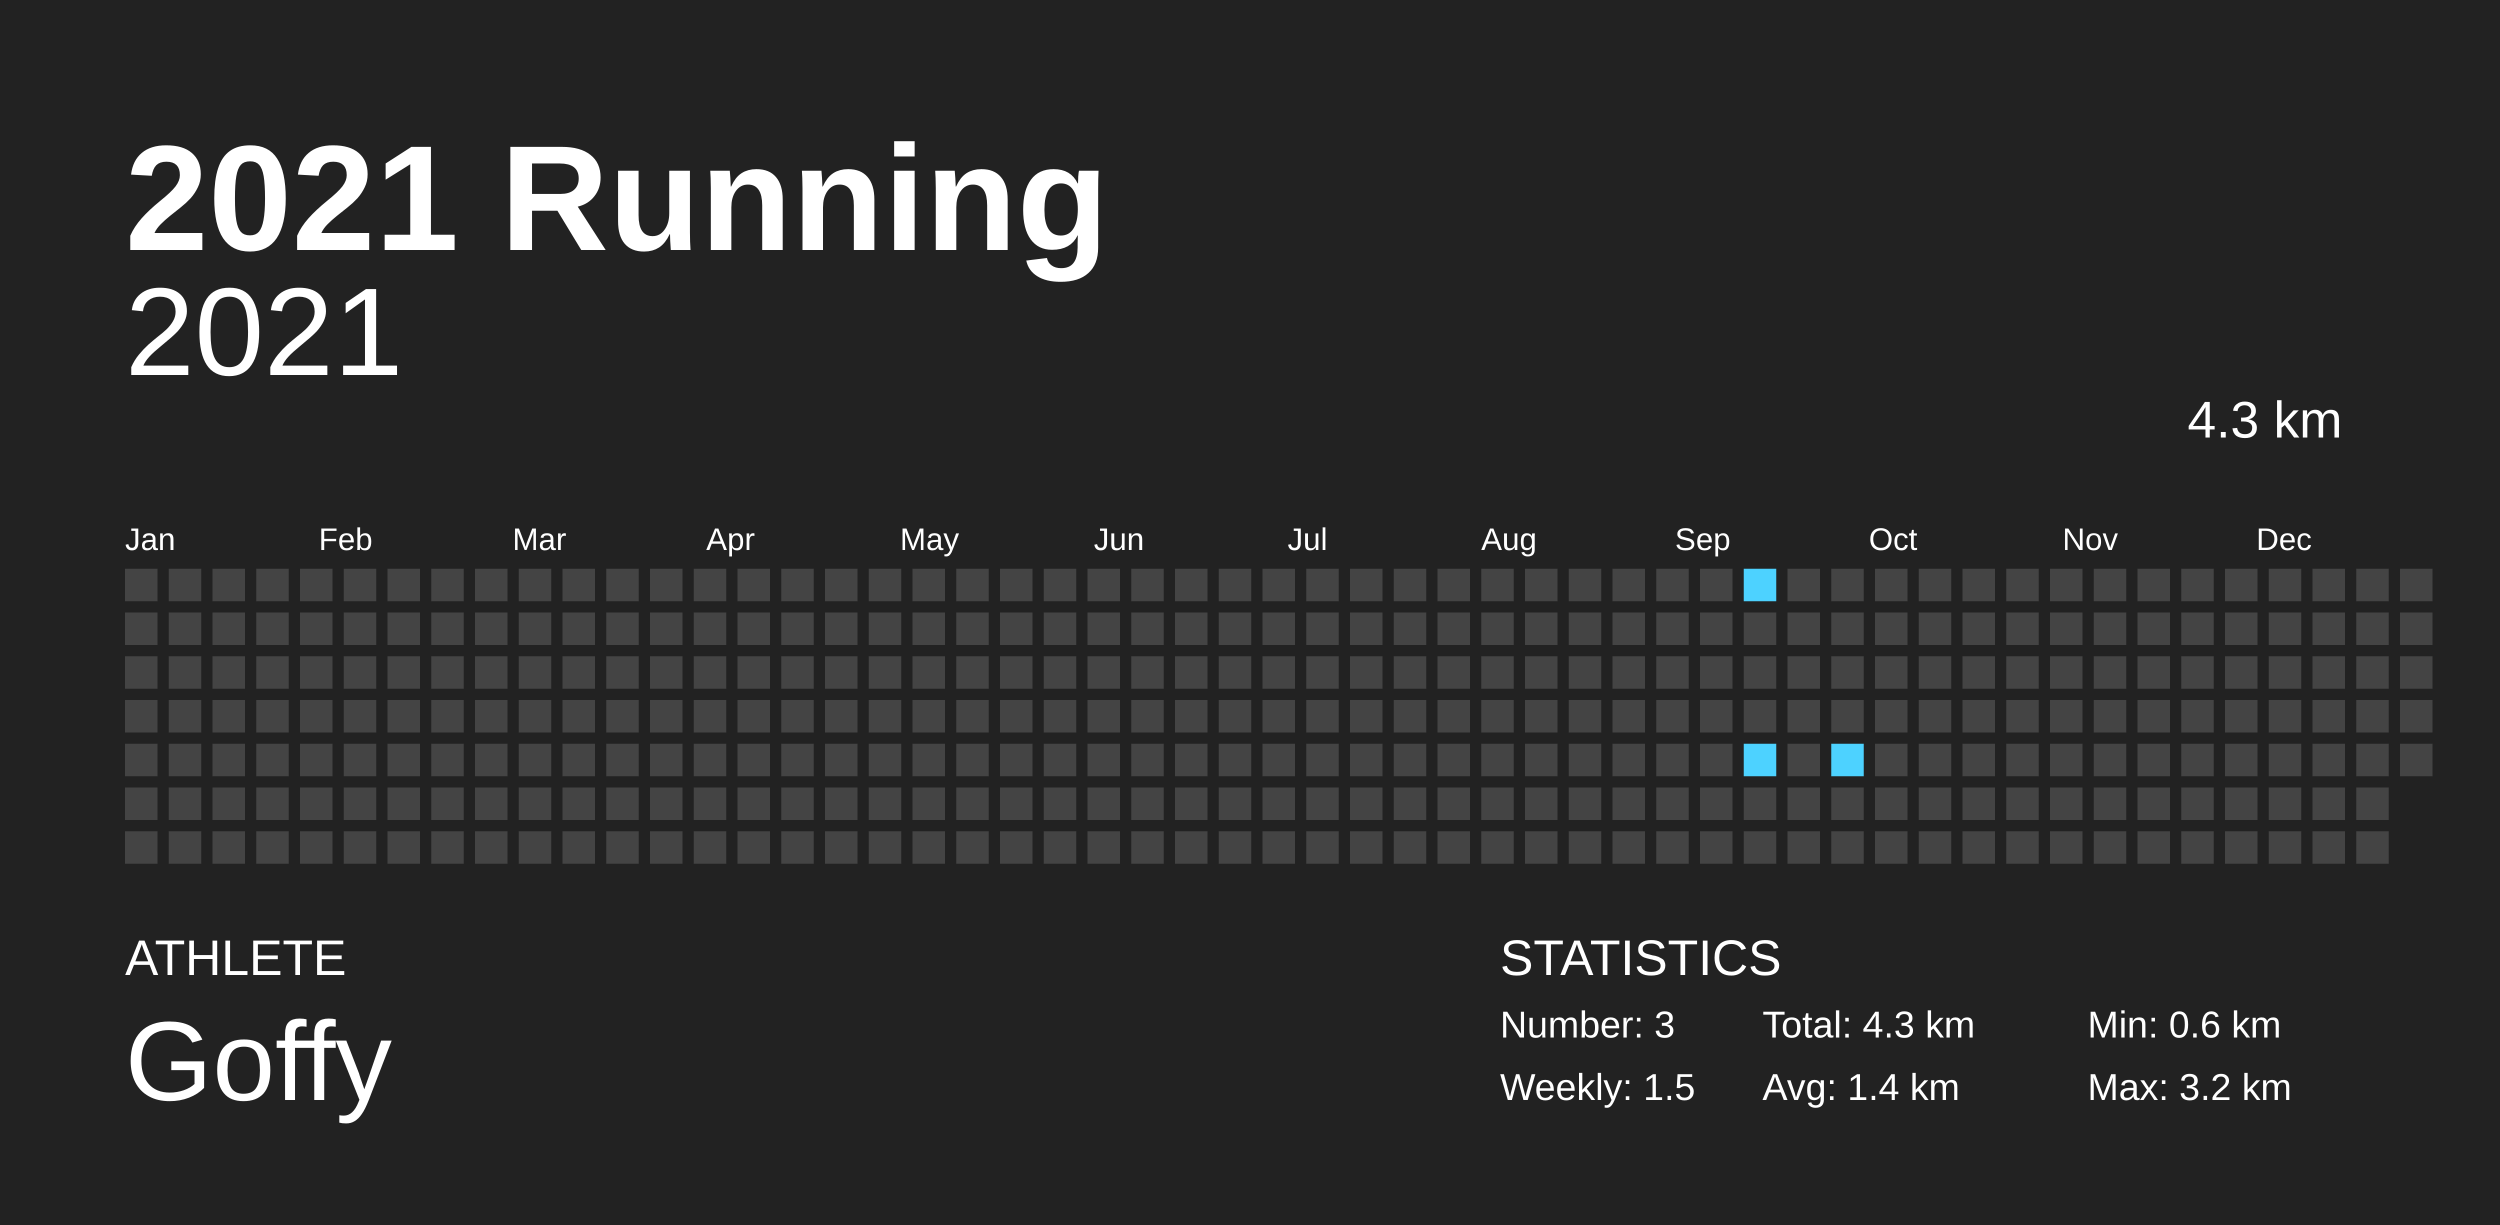
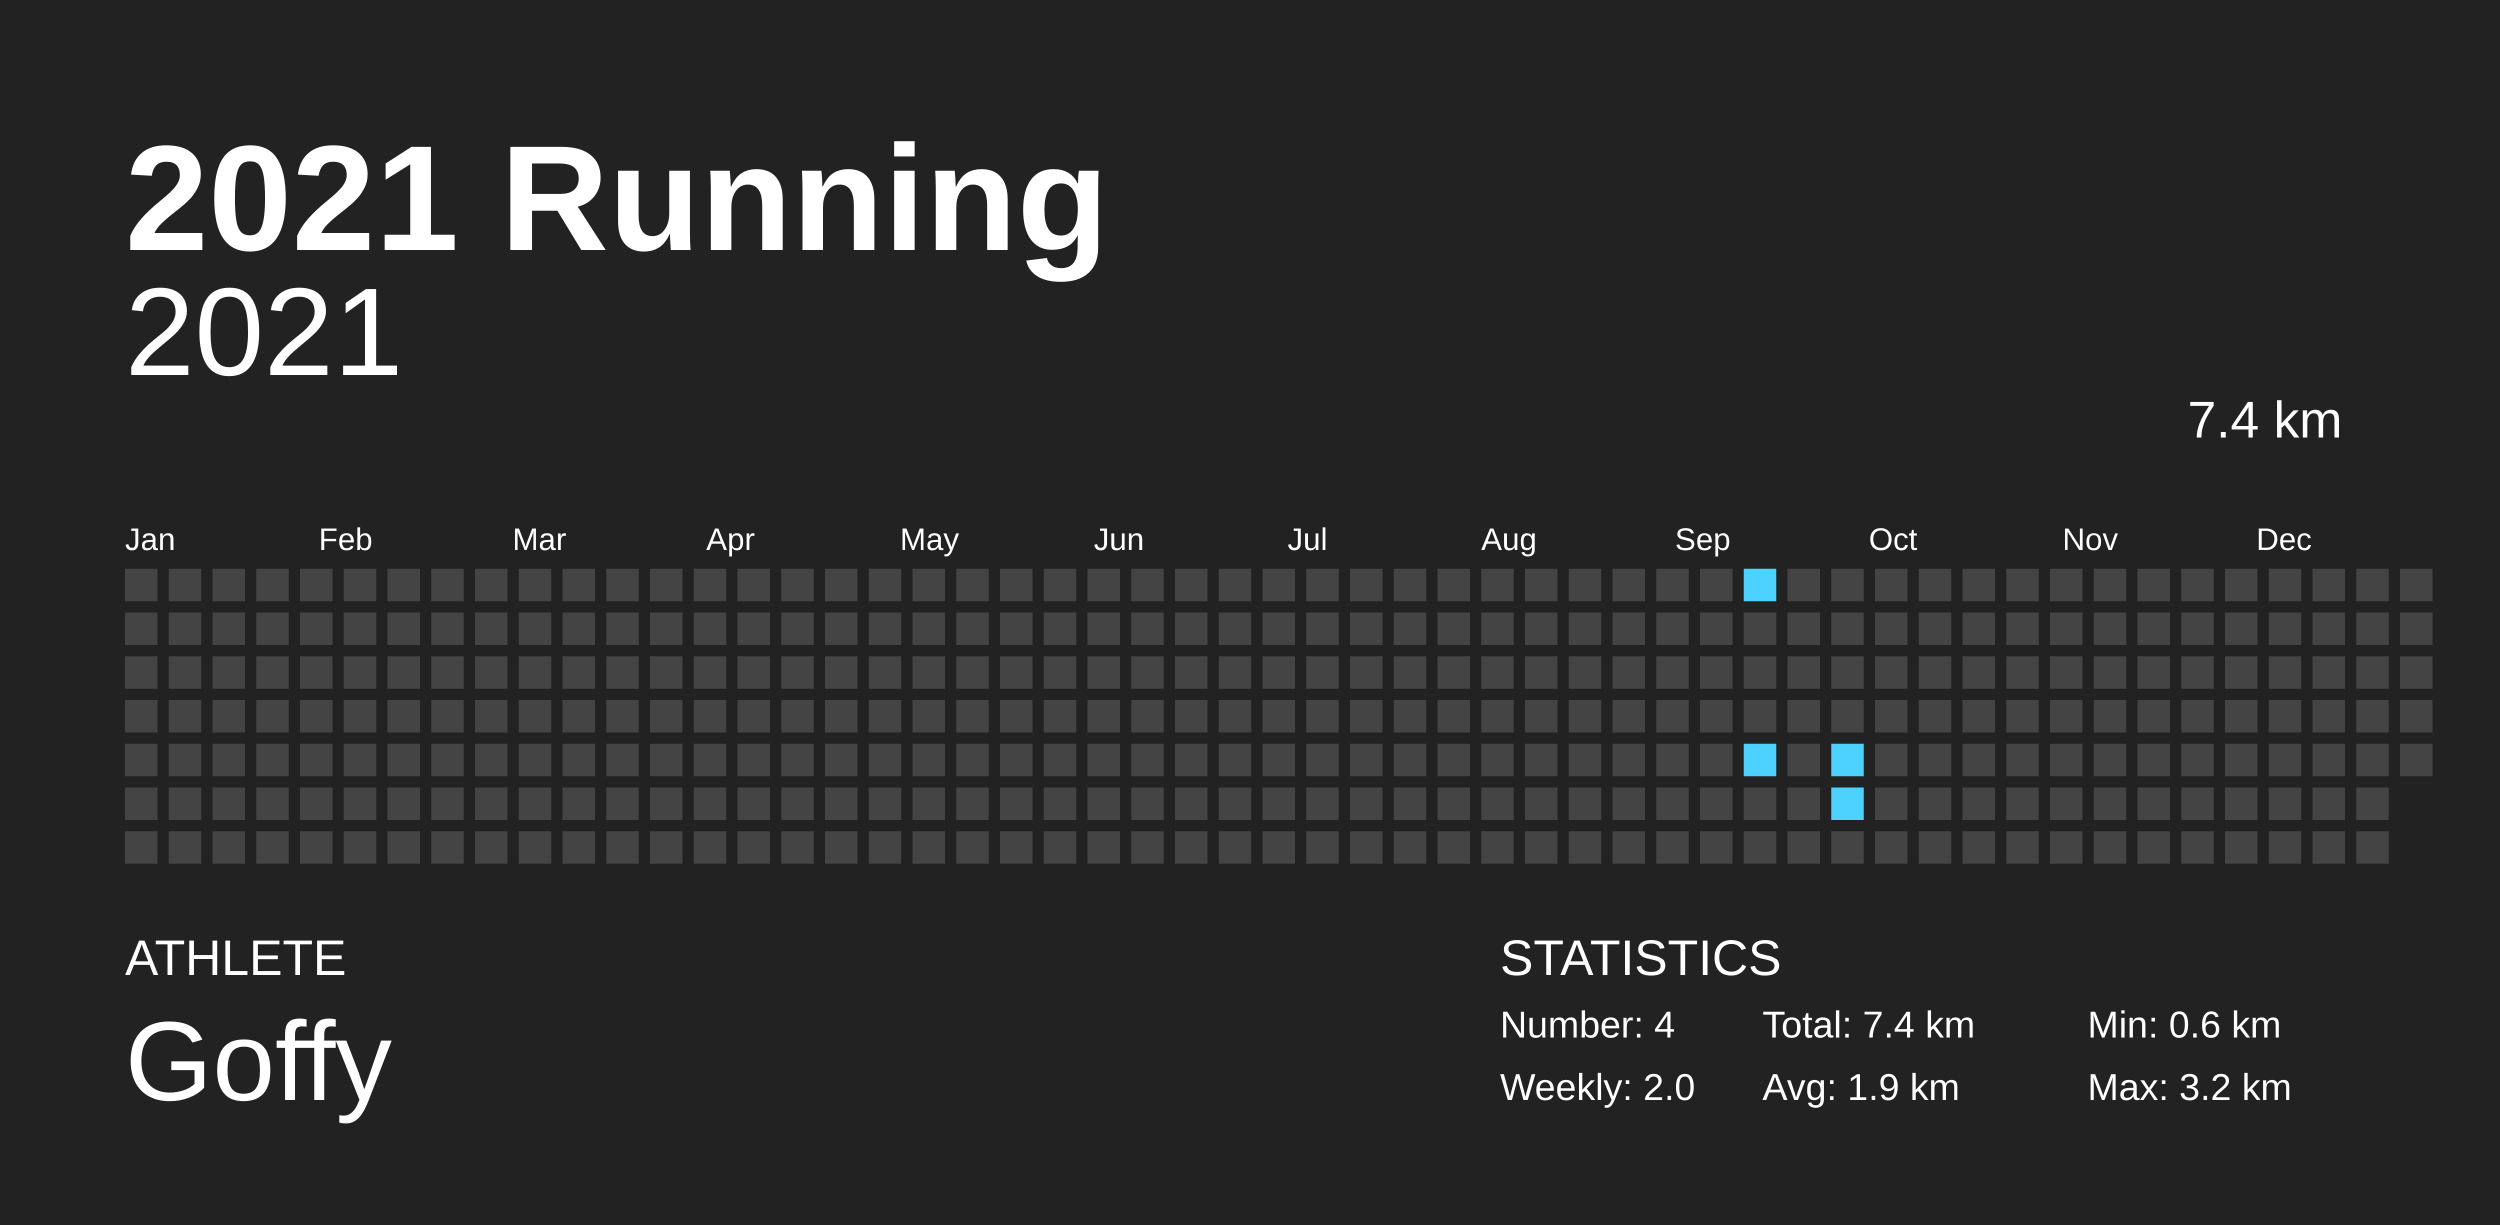
<svg xmlns="http://www.w3.org/2000/svg" baseProfile="full" height="98mm" version="1.1" viewBox="0,0,200,98" width="200mm">
  <defs />
  <rect fill="#222222" height="98" width="200" x="0" y="0" />
  <text fill="#FFFFFF" style="font-size:12px; font-family:Arial; font-weight:bold;" x="10" y="20">2021 Running</text>
  <text fill="#FFFFFF" style="font-size:4px; font-family:Arial" x="10" y="78">ATHLETE</text>
  <text fill="#FFFFFF" style="font-size:9px; font-family:Arial" x="10" y="88">Goffy</text>
  <text fill="#FFFFFF" style="font-size:4px; font-family:Arial" x="120" y="78">STATISTICS</text>
-   <text fill="#FFFFFF" style="font-size:3px; font-family:Arial" x="120" y="83">Number: 3</text>
-   <text fill="#FFFFFF" style="font-size:3px; font-family:Arial" x="120" y="88">Weekly: 1.5</text>
-   <text fill="#FFFFFF" style="font-size:3px; font-family:Arial" x="141" y="83">Total: 4.3 km</text>
-   <text fill="#FFFFFF" style="font-size:3px; font-family:Arial" x="141" y="88">Avg: 1.4 km</text>
+   <text fill="#FFFFFF" style="font-size:3px; font-family:Arial" x="120" y="83">Number: 4</text>
+   <text fill="#FFFFFF" style="font-size:3px; font-family:Arial" x="120" y="88">Weekly: 2.0</text>
+   <text fill="#FFFFFF" style="font-size:3px; font-family:Arial" x="141" y="83">Total: 7.4 km</text>
+   <text fill="#FFFFFF" style="font-size:3px; font-family:Arial" x="141" y="88">Avg: 1.9 km</text>
  <text fill="#FFFFFF" style="font-size:3px; font-family:Arial" x="167" y="83">Min: 0.6 km</text>
  <text fill="#FFFFFF" style="font-size:3px; font-family:Arial" x="167" y="88">Max: 3.2 km</text>
  <text alignment-baseline="hanging" fill="#FFFFFF" style="font-size:10.0px; font-family:Arial;" x="10" y="30">2021</text>
-   <text alignment-baseline="hanging" fill="#FFFFFF" style="font-size:4.125px; font-family:Arial;" x="175" y="35">4.3 km</text>
+   <text alignment-baseline="hanging" fill="#FFFFFF" style="font-size:4.125px; font-family:Arial;" x="175" y="35">7.4 km</text>
  <text fill="#FFFFFF" style="font-size:2.5px; font-family:Arial" x="10.0" y="44">Jan</text>
  <text fill="#FFFFFF" style="font-size:2.5px; font-family:Arial" x="25.5" y="44">Feb</text>
  <text fill="#FFFFFF" style="font-size:2.5px; font-family:Arial" x="41.0" y="44">Mar</text>
  <text fill="#FFFFFF" style="font-size:2.5px; font-family:Arial" x="56.5" y="44">Apr</text>
  <text fill="#FFFFFF" style="font-size:2.5px; font-family:Arial" x="72.0" y="44">May</text>
  <text fill="#FFFFFF" style="font-size:2.5px; font-family:Arial" x="87.5" y="44">Jun</text>
  <text fill="#FFFFFF" style="font-size:2.5px; font-family:Arial" x="103.0" y="44">Jul</text>
  <text fill="#FFFFFF" style="font-size:2.5px; font-family:Arial" x="118.5" y="44">Aug</text>
  <text fill="#FFFFFF" style="font-size:2.5px; font-family:Arial" x="134.0" y="44">Sep</text>
  <text fill="#FFFFFF" style="font-size:2.5px; font-family:Arial" x="149.5" y="44">Oct</text>
  <text fill="#FFFFFF" style="font-size:2.5px; font-family:Arial" x="165.0" y="44">Nov</text>
  <text fill="#FFFFFF" style="font-size:2.5px; font-family:Arial" x="180.5" y="44">Dec</text>
  <rect fill="#444444" height="2.6" width="2.6" x="10.0" y="45.5" />
  <rect fill="#444444" height="2.6" width="2.6" x="10.0" y="49.0" />
  <rect fill="#444444" height="2.6" width="2.6" x="10.0" y="52.5" />
  <rect fill="#444444" height="2.6" width="2.6" x="10.0" y="56.0" />
  <rect fill="#444444" height="2.6" width="2.6" x="10.0" y="59.5" />
  <rect fill="#444444" height="2.6" width="2.6" x="10.0" y="63.0" />
  <rect fill="#444444" height="2.6" width="2.6" x="10.0" y="66.5" />
  <rect fill="#444444" height="2.6" width="2.6" x="13.5" y="45.5" />
  <rect fill="#444444" height="2.6" width="2.6" x="13.5" y="49.0" />
  <rect fill="#444444" height="2.6" width="2.6" x="13.5" y="52.5" />
  <rect fill="#444444" height="2.6" width="2.6" x="13.5" y="56.0" />
  <rect fill="#444444" height="2.6" width="2.6" x="13.5" y="59.5" />
  <rect fill="#444444" height="2.6" width="2.6" x="13.5" y="63.0" />
  <rect fill="#444444" height="2.6" width="2.6" x="13.5" y="66.5" />
  <rect fill="#444444" height="2.6" width="2.6" x="17.0" y="45.5" />
  <rect fill="#444444" height="2.6" width="2.6" x="17.0" y="49.0" />
  <rect fill="#444444" height="2.6" width="2.6" x="17.0" y="52.5" />
  <rect fill="#444444" height="2.6" width="2.6" x="17.0" y="56.0" />
  <rect fill="#444444" height="2.6" width="2.6" x="17.0" y="59.5" />
  <rect fill="#444444" height="2.6" width="2.6" x="17.0" y="63.0" />
  <rect fill="#444444" height="2.6" width="2.6" x="17.0" y="66.5" />
  <rect fill="#444444" height="2.6" width="2.6" x="20.5" y="45.5" />
  <rect fill="#444444" height="2.6" width="2.6" x="20.5" y="49.0" />
  <rect fill="#444444" height="2.6" width="2.6" x="20.5" y="52.5" />
  <rect fill="#444444" height="2.6" width="2.6" x="20.5" y="56.0" />
  <rect fill="#444444" height="2.6" width="2.6" x="20.5" y="59.5" />
  <rect fill="#444444" height="2.6" width="2.6" x="20.5" y="63.0" />
  <rect fill="#444444" height="2.6" width="2.6" x="20.5" y="66.5" />
  <rect fill="#444444" height="2.6" width="2.6" x="24.0" y="45.5" />
  <rect fill="#444444" height="2.6" width="2.6" x="24.0" y="49.0" />
  <rect fill="#444444" height="2.6" width="2.6" x="24.0" y="52.5" />
  <rect fill="#444444" height="2.6" width="2.6" x="24.0" y="56.0" />
  <rect fill="#444444" height="2.6" width="2.6" x="24.0" y="59.5" />
  <rect fill="#444444" height="2.6" width="2.6" x="24.0" y="63.0" />
  <rect fill="#444444" height="2.6" width="2.6" x="24.0" y="66.5" />
  <rect fill="#444444" height="2.6" width="2.6" x="27.5" y="45.5" />
  <rect fill="#444444" height="2.6" width="2.6" x="27.5" y="49.0" />
  <rect fill="#444444" height="2.6" width="2.6" x="27.5" y="52.5" />
  <rect fill="#444444" height="2.6" width="2.6" x="27.5" y="56.0" />
  <rect fill="#444444" height="2.6" width="2.6" x="27.5" y="59.5" />
  <rect fill="#444444" height="2.6" width="2.6" x="27.5" y="63.0" />
  <rect fill="#444444" height="2.6" width="2.6" x="27.5" y="66.5" />
  <rect fill="#444444" height="2.6" width="2.6" x="31.0" y="45.5" />
  <rect fill="#444444" height="2.6" width="2.6" x="31.0" y="49.0" />
  <rect fill="#444444" height="2.6" width="2.6" x="31.0" y="52.5" />
  <rect fill="#444444" height="2.6" width="2.6" x="31.0" y="56.0" />
  <rect fill="#444444" height="2.6" width="2.6" x="31.0" y="59.5" />
  <rect fill="#444444" height="2.6" width="2.6" x="31.0" y="63.0" />
  <rect fill="#444444" height="2.6" width="2.6" x="31.0" y="66.5" />
  <rect fill="#444444" height="2.6" width="2.6" x="34.5" y="45.5" />
  <rect fill="#444444" height="2.6" width="2.6" x="34.5" y="49.0" />
  <rect fill="#444444" height="2.6" width="2.6" x="34.5" y="52.5" />
  <rect fill="#444444" height="2.6" width="2.6" x="34.5" y="56.0" />
  <rect fill="#444444" height="2.6" width="2.6" x="34.5" y="59.5" />
  <rect fill="#444444" height="2.6" width="2.6" x="34.5" y="63.0" />
  <rect fill="#444444" height="2.6" width="2.6" x="34.5" y="66.5" />
  <rect fill="#444444" height="2.6" width="2.6" x="38.0" y="45.5" />
  <rect fill="#444444" height="2.6" width="2.6" x="38.0" y="49.0" />
  <rect fill="#444444" height="2.6" width="2.6" x="38.0" y="52.5" />
  <rect fill="#444444" height="2.6" width="2.6" x="38.0" y="56.0" />
  <rect fill="#444444" height="2.6" width="2.6" x="38.0" y="59.5" />
  <rect fill="#444444" height="2.6" width="2.6" x="38.0" y="63.0" />
  <rect fill="#444444" height="2.6" width="2.6" x="38.0" y="66.5" />
  <rect fill="#444444" height="2.6" width="2.6" x="41.5" y="45.5" />
  <rect fill="#444444" height="2.6" width="2.6" x="41.5" y="49.0" />
  <rect fill="#444444" height="2.6" width="2.6" x="41.5" y="52.5" />
  <rect fill="#444444" height="2.6" width="2.6" x="41.5" y="56.0" />
  <rect fill="#444444" height="2.6" width="2.6" x="41.5" y="59.5" />
  <rect fill="#444444" height="2.6" width="2.6" x="41.5" y="63.0" />
  <rect fill="#444444" height="2.6" width="2.6" x="41.5" y="66.5" />
  <rect fill="#444444" height="2.6" width="2.6" x="45.0" y="45.5" />
  <rect fill="#444444" height="2.6" width="2.6" x="45.0" y="49.0" />
  <rect fill="#444444" height="2.6" width="2.6" x="45.0" y="52.5" />
  <rect fill="#444444" height="2.6" width="2.6" x="45.0" y="56.0" />
  <rect fill="#444444" height="2.6" width="2.6" x="45.0" y="59.5" />
  <rect fill="#444444" height="2.6" width="2.6" x="45.0" y="63.0" />
  <rect fill="#444444" height="2.6" width="2.6" x="45.0" y="66.5" />
  <rect fill="#444444" height="2.6" width="2.6" x="48.5" y="45.5" />
  <rect fill="#444444" height="2.6" width="2.6" x="48.5" y="49.0" />
  <rect fill="#444444" height="2.6" width="2.6" x="48.5" y="52.5" />
  <rect fill="#444444" height="2.6" width="2.6" x="48.5" y="56.0" />
  <rect fill="#444444" height="2.6" width="2.6" x="48.5" y="59.5" />
  <rect fill="#444444" height="2.6" width="2.6" x="48.5" y="63.0" />
  <rect fill="#444444" height="2.6" width="2.6" x="48.5" y="66.5" />
  <rect fill="#444444" height="2.6" width="2.6" x="52.0" y="45.5" />
  <rect fill="#444444" height="2.6" width="2.6" x="52.0" y="49.0" />
  <rect fill="#444444" height="2.6" width="2.6" x="52.0" y="52.5" />
  <rect fill="#444444" height="2.6" width="2.6" x="52.0" y="56.0" />
  <rect fill="#444444" height="2.6" width="2.6" x="52.0" y="59.5" />
  <rect fill="#444444" height="2.6" width="2.6" x="52.0" y="63.0" />
  <rect fill="#444444" height="2.6" width="2.6" x="52.0" y="66.5" />
  <rect fill="#444444" height="2.6" width="2.6" x="55.5" y="45.5" />
  <rect fill="#444444" height="2.6" width="2.6" x="55.5" y="49.0" />
  <rect fill="#444444" height="2.6" width="2.6" x="55.5" y="52.5" />
  <rect fill="#444444" height="2.6" width="2.6" x="55.5" y="56.0" />
  <rect fill="#444444" height="2.6" width="2.6" x="55.5" y="59.5" />
  <rect fill="#444444" height="2.6" width="2.6" x="55.5" y="63.0" />
  <rect fill="#444444" height="2.6" width="2.6" x="55.5" y="66.5" />
  <rect fill="#444444" height="2.6" width="2.6" x="59.0" y="45.5" />
  <rect fill="#444444" height="2.6" width="2.6" x="59.0" y="49.0" />
  <rect fill="#444444" height="2.6" width="2.6" x="59.0" y="52.5" />
  <rect fill="#444444" height="2.6" width="2.6" x="59.0" y="56.0" />
  <rect fill="#444444" height="2.6" width="2.6" x="59.0" y="59.5" />
  <rect fill="#444444" height="2.6" width="2.6" x="59.0" y="63.0" />
  <rect fill="#444444" height="2.6" width="2.6" x="59.0" y="66.5" />
  <rect fill="#444444" height="2.6" width="2.6" x="62.5" y="45.5" />
  <rect fill="#444444" height="2.6" width="2.6" x="62.5" y="49.0" />
  <rect fill="#444444" height="2.6" width="2.6" x="62.5" y="52.5" />
  <rect fill="#444444" height="2.6" width="2.6" x="62.5" y="56.0" />
  <rect fill="#444444" height="2.6" width="2.6" x="62.5" y="59.5" />
  <rect fill="#444444" height="2.6" width="2.6" x="62.5" y="63.0" />
  <rect fill="#444444" height="2.6" width="2.6" x="62.5" y="66.5" />
  <rect fill="#444444" height="2.6" width="2.6" x="66.0" y="45.5" />
  <rect fill="#444444" height="2.6" width="2.6" x="66.0" y="49.0" />
  <rect fill="#444444" height="2.6" width="2.6" x="66.0" y="52.5" />
  <rect fill="#444444" height="2.6" width="2.6" x="66.0" y="56.0" />
  <rect fill="#444444" height="2.6" width="2.6" x="66.0" y="59.5" />
  <rect fill="#444444" height="2.6" width="2.6" x="66.0" y="63.0" />
  <rect fill="#444444" height="2.6" width="2.6" x="66.0" y="66.5" />
  <rect fill="#444444" height="2.6" width="2.6" x="69.5" y="45.5" />
  <rect fill="#444444" height="2.6" width="2.6" x="69.5" y="49.0" />
  <rect fill="#444444" height="2.6" width="2.6" x="69.5" y="52.5" />
  <rect fill="#444444" height="2.6" width="2.6" x="69.5" y="56.0" />
  <rect fill="#444444" height="2.6" width="2.6" x="69.5" y="59.5" />
  <rect fill="#444444" height="2.6" width="2.6" x="69.5" y="63.0" />
  <rect fill="#444444" height="2.6" width="2.6" x="69.5" y="66.5" />
  <rect fill="#444444" height="2.6" width="2.6" x="73.0" y="45.5" />
  <rect fill="#444444" height="2.6" width="2.6" x="73.0" y="49.0" />
  <rect fill="#444444" height="2.6" width="2.6" x="73.0" y="52.5" />
  <rect fill="#444444" height="2.6" width="2.6" x="73.0" y="56.0" />
  <rect fill="#444444" height="2.6" width="2.6" x="73.0" y="59.5" />
  <rect fill="#444444" height="2.6" width="2.6" x="73.0" y="63.0" />
  <rect fill="#444444" height="2.6" width="2.6" x="73.0" y="66.5" />
  <rect fill="#444444" height="2.6" width="2.6" x="76.5" y="45.5" />
  <rect fill="#444444" height="2.6" width="2.6" x="76.5" y="49.0" />
  <rect fill="#444444" height="2.6" width="2.6" x="76.5" y="52.5" />
  <rect fill="#444444" height="2.6" width="2.6" x="76.5" y="56.0" />
  <rect fill="#444444" height="2.6" width="2.6" x="76.5" y="59.5" />
  <rect fill="#444444" height="2.6" width="2.6" x="76.5" y="63.0" />
  <rect fill="#444444" height="2.6" width="2.6" x="76.5" y="66.5" />
  <rect fill="#444444" height="2.6" width="2.6" x="80.0" y="45.5" />
  <rect fill="#444444" height="2.6" width="2.6" x="80.0" y="49.0" />
  <rect fill="#444444" height="2.6" width="2.6" x="80.0" y="52.5" />
  <rect fill="#444444" height="2.6" width="2.6" x="80.0" y="56.0" />
  <rect fill="#444444" height="2.6" width="2.6" x="80.0" y="59.5" />
  <rect fill="#444444" height="2.6" width="2.6" x="80.0" y="63.0" />
  <rect fill="#444444" height="2.6" width="2.6" x="80.0" y="66.5" />
  <rect fill="#444444" height="2.6" width="2.6" x="83.5" y="45.5" />
  <rect fill="#444444" height="2.6" width="2.6" x="83.5" y="49.0" />
  <rect fill="#444444" height="2.6" width="2.6" x="83.5" y="52.5" />
  <rect fill="#444444" height="2.6" width="2.6" x="83.5" y="56.0" />
  <rect fill="#444444" height="2.6" width="2.6" x="83.5" y="59.5" />
  <rect fill="#444444" height="2.6" width="2.6" x="83.5" y="63.0" />
  <rect fill="#444444" height="2.6" width="2.6" x="83.5" y="66.5" />
  <rect fill="#444444" height="2.6" width="2.6" x="87.0" y="45.5" />
  <rect fill="#444444" height="2.6" width="2.6" x="87.0" y="49.0" />
  <rect fill="#444444" height="2.6" width="2.6" x="87.0" y="52.5" />
  <rect fill="#444444" height="2.6" width="2.6" x="87.0" y="56.0" />
  <rect fill="#444444" height="2.6" width="2.6" x="87.0" y="59.5" />
  <rect fill="#444444" height="2.6" width="2.6" x="87.0" y="63.0" />
  <rect fill="#444444" height="2.6" width="2.6" x="87.0" y="66.5" />
  <rect fill="#444444" height="2.6" width="2.6" x="90.5" y="45.5" />
  <rect fill="#444444" height="2.6" width="2.6" x="90.5" y="49.0" />
  <rect fill="#444444" height="2.6" width="2.6" x="90.5" y="52.5" />
  <rect fill="#444444" height="2.6" width="2.6" x="90.5" y="56.0" />
  <rect fill="#444444" height="2.6" width="2.6" x="90.5" y="59.5" />
  <rect fill="#444444" height="2.6" width="2.6" x="90.5" y="63.0" />
  <rect fill="#444444" height="2.6" width="2.6" x="90.5" y="66.5" />
  <rect fill="#444444" height="2.6" width="2.6" x="94.0" y="45.5" />
  <rect fill="#444444" height="2.6" width="2.6" x="94.0" y="49.0" />
  <rect fill="#444444" height="2.6" width="2.6" x="94.0" y="52.5" />
  <rect fill="#444444" height="2.6" width="2.6" x="94.0" y="56.0" />
  <rect fill="#444444" height="2.6" width="2.6" x="94.0" y="59.5" />
  <rect fill="#444444" height="2.6" width="2.6" x="94.0" y="63.0" />
  <rect fill="#444444" height="2.6" width="2.6" x="94.0" y="66.5" />
  <rect fill="#444444" height="2.6" width="2.6" x="97.5" y="45.5" />
  <rect fill="#444444" height="2.6" width="2.6" x="97.5" y="49.0" />
  <rect fill="#444444" height="2.6" width="2.6" x="97.5" y="52.5" />
  <rect fill="#444444" height="2.6" width="2.6" x="97.5" y="56.0" />
  <rect fill="#444444" height="2.6" width="2.6" x="97.5" y="59.5" />
  <rect fill="#444444" height="2.6" width="2.6" x="97.5" y="63.0" />
  <rect fill="#444444" height="2.6" width="2.6" x="97.5" y="66.5" />
  <rect fill="#444444" height="2.6" width="2.6" x="101.0" y="45.5" />
  <rect fill="#444444" height="2.6" width="2.6" x="101.0" y="49.0" />
  <rect fill="#444444" height="2.6" width="2.6" x="101.0" y="52.5" />
  <rect fill="#444444" height="2.6" width="2.6" x="101.0" y="56.0" />
  <rect fill="#444444" height="2.6" width="2.6" x="101.0" y="59.5" />
  <rect fill="#444444" height="2.6" width="2.6" x="101.0" y="63.0" />
  <rect fill="#444444" height="2.6" width="2.6" x="101.0" y="66.5" />
  <rect fill="#444444" height="2.6" width="2.6" x="104.5" y="45.5" />
  <rect fill="#444444" height="2.6" width="2.6" x="104.5" y="49.0" />
  <rect fill="#444444" height="2.6" width="2.6" x="104.5" y="52.5" />
  <rect fill="#444444" height="2.6" width="2.6" x="104.5" y="56.0" />
  <rect fill="#444444" height="2.6" width="2.6" x="104.5" y="59.5" />
  <rect fill="#444444" height="2.6" width="2.6" x="104.5" y="63.0" />
  <rect fill="#444444" height="2.6" width="2.6" x="104.5" y="66.5" />
  <rect fill="#444444" height="2.6" width="2.6" x="108.0" y="45.5" />
  <rect fill="#444444" height="2.6" width="2.6" x="108.0" y="49.0" />
  <rect fill="#444444" height="2.6" width="2.6" x="108.0" y="52.5" />
  <rect fill="#444444" height="2.6" width="2.6" x="108.0" y="56.0" />
  <rect fill="#444444" height="2.6" width="2.6" x="108.0" y="59.5" />
  <rect fill="#444444" height="2.6" width="2.6" x="108.0" y="63.0" />
  <rect fill="#444444" height="2.6" width="2.6" x="108.0" y="66.5" />
  <rect fill="#444444" height="2.6" width="2.6" x="111.5" y="45.5" />
  <rect fill="#444444" height="2.6" width="2.6" x="111.5" y="49.0" />
  <rect fill="#444444" height="2.6" width="2.6" x="111.5" y="52.5" />
  <rect fill="#444444" height="2.6" width="2.6" x="111.5" y="56.0" />
  <rect fill="#444444" height="2.6" width="2.6" x="111.5" y="59.5" />
  <rect fill="#444444" height="2.6" width="2.6" x="111.5" y="63.0" />
  <rect fill="#444444" height="2.6" width="2.6" x="111.5" y="66.5" />
  <rect fill="#444444" height="2.6" width="2.6" x="115.0" y="45.5" />
  <rect fill="#444444" height="2.6" width="2.6" x="115.0" y="49.0" />
  <rect fill="#444444" height="2.6" width="2.6" x="115.0" y="52.5" />
  <rect fill="#444444" height="2.6" width="2.6" x="115.0" y="56.0" />
  <rect fill="#444444" height="2.6" width="2.6" x="115.0" y="59.5" />
  <rect fill="#444444" height="2.6" width="2.6" x="115.0" y="63.0" />
  <rect fill="#444444" height="2.6" width="2.6" x="115.0" y="66.5" />
  <rect fill="#444444" height="2.6" width="2.6" x="118.5" y="45.5" />
  <rect fill="#444444" height="2.6" width="2.6" x="118.5" y="49.0" />
  <rect fill="#444444" height="2.6" width="2.6" x="118.5" y="52.5" />
  <rect fill="#444444" height="2.6" width="2.6" x="118.5" y="56.0" />
  <rect fill="#444444" height="2.6" width="2.6" x="118.5" y="59.5" />
  <rect fill="#444444" height="2.6" width="2.6" x="118.5" y="63.0" />
  <rect fill="#444444" height="2.6" width="2.6" x="118.5" y="66.5" />
  <rect fill="#444444" height="2.6" width="2.6" x="122.0" y="45.5" />
  <rect fill="#444444" height="2.6" width="2.6" x="122.0" y="49.0" />
  <rect fill="#444444" height="2.6" width="2.6" x="122.0" y="52.5" />
  <rect fill="#444444" height="2.6" width="2.6" x="122.0" y="56.0" />
  <rect fill="#444444" height="2.6" width="2.6" x="122.0" y="59.5" />
  <rect fill="#444444" height="2.6" width="2.6" x="122.0" y="63.0" />
  <rect fill="#444444" height="2.6" width="2.6" x="122.0" y="66.5" />
  <rect fill="#444444" height="2.6" width="2.6" x="125.5" y="45.5" />
  <rect fill="#444444" height="2.6" width="2.6" x="125.5" y="49.0" />
  <rect fill="#444444" height="2.6" width="2.6" x="125.5" y="52.5" />
  <rect fill="#444444" height="2.6" width="2.6" x="125.5" y="56.0" />
  <rect fill="#444444" height="2.6" width="2.6" x="125.5" y="59.5" />
  <rect fill="#444444" height="2.6" width="2.6" x="125.5" y="63.0" />
  <rect fill="#444444" height="2.6" width="2.6" x="125.5" y="66.5" />
  <rect fill="#444444" height="2.6" width="2.6" x="129.0" y="45.5" />
  <rect fill="#444444" height="2.6" width="2.6" x="129.0" y="49.0" />
  <rect fill="#444444" height="2.6" width="2.6" x="129.0" y="52.5" />
  <rect fill="#444444" height="2.6" width="2.6" x="129.0" y="56.0" />
  <rect fill="#444444" height="2.6" width="2.6" x="129.0" y="59.5" />
  <rect fill="#444444" height="2.6" width="2.6" x="129.0" y="63.0" />
  <rect fill="#444444" height="2.6" width="2.6" x="129.0" y="66.5" />
  <rect fill="#444444" height="2.6" width="2.6" x="132.5" y="45.5" />
  <rect fill="#444444" height="2.6" width="2.6" x="132.5" y="49.0" />
  <rect fill="#444444" height="2.6" width="2.6" x="132.5" y="52.5" />
  <rect fill="#444444" height="2.6" width="2.6" x="132.5" y="56.0" />
  <rect fill="#444444" height="2.6" width="2.6" x="132.5" y="59.5" />
  <rect fill="#444444" height="2.6" width="2.6" x="132.5" y="63.0" />
  <rect fill="#444444" height="2.6" width="2.6" x="132.5" y="66.5" />
  <rect fill="#444444" height="2.6" width="2.6" x="136.0" y="45.5" />
  <rect fill="#444444" height="2.6" width="2.6" x="136.0" y="49.0" />
  <rect fill="#444444" height="2.6" width="2.6" x="136.0" y="52.5" />
  <rect fill="#444444" height="2.6" width="2.6" x="136.0" y="56.0" />
  <rect fill="#444444" height="2.6" width="2.6" x="136.0" y="59.5" />
  <rect fill="#444444" height="2.6" width="2.6" x="136.0" y="63.0" />
  <rect fill="#444444" height="2.6" width="2.6" x="136.0" y="66.5" />
  <rect fill="#4dd2ff" height="2.6" width="2.6" x="139.5" y="45.5" />
  <rect fill="#444444" height="2.6" width="2.6" x="139.5" y="49.0" />
  <rect fill="#444444" height="2.6" width="2.6" x="139.5" y="52.5" />
  <rect fill="#444444" height="2.6" width="2.6" x="139.5" y="56.0" />
  <rect fill="#4dd2ff" height="2.6" width="2.6" x="139.5" y="59.5" />
  <rect fill="#444444" height="2.6" width="2.6" x="139.5" y="63.0" />
  <rect fill="#444444" height="2.6" width="2.6" x="139.5" y="66.5" />
  <rect fill="#444444" height="2.6" width="2.6" x="143.0" y="45.5" />
  <rect fill="#444444" height="2.6" width="2.6" x="143.0" y="49.0" />
  <rect fill="#444444" height="2.6" width="2.6" x="143.0" y="52.5" />
  <rect fill="#444444" height="2.6" width="2.6" x="143.0" y="56.0" />
  <rect fill="#444444" height="2.6" width="2.6" x="143.0" y="59.5" />
  <rect fill="#444444" height="2.6" width="2.6" x="143.0" y="63.0" />
  <rect fill="#444444" height="2.6" width="2.6" x="143.0" y="66.5" />
  <rect fill="#444444" height="2.6" width="2.6" x="146.5" y="45.5" />
  <rect fill="#444444" height="2.6" width="2.6" x="146.5" y="49.0" />
  <rect fill="#444444" height="2.6" width="2.6" x="146.5" y="52.5" />
  <rect fill="#444444" height="2.6" width="2.6" x="146.5" y="56.0" />
  <rect fill="#4dd2ff" height="2.6" width="2.6" x="146.5" y="59.5" />
-   <rect fill="#444444" height="2.6" width="2.6" x="146.5" y="63.0" />
+   <rect fill="#4dd2ff" height="2.6" width="2.6" x="146.5" y="63.0" />
  <rect fill="#444444" height="2.6" width="2.6" x="146.5" y="66.5" />
  <rect fill="#444444" height="2.6" width="2.6" x="150.0" y="45.5" />
  <rect fill="#444444" height="2.6" width="2.6" x="150.0" y="49.0" />
  <rect fill="#444444" height="2.6" width="2.6" x="150.0" y="52.5" />
  <rect fill="#444444" height="2.6" width="2.6" x="150.0" y="56.0" />
  <rect fill="#444444" height="2.6" width="2.6" x="150.0" y="59.5" />
  <rect fill="#444444" height="2.6" width="2.6" x="150.0" y="63.0" />
  <rect fill="#444444" height="2.6" width="2.6" x="150.0" y="66.5" />
  <rect fill="#444444" height="2.6" width="2.6" x="153.5" y="45.5" />
  <rect fill="#444444" height="2.6" width="2.6" x="153.5" y="49.0" />
  <rect fill="#444444" height="2.6" width="2.6" x="153.5" y="52.5" />
  <rect fill="#444444" height="2.6" width="2.6" x="153.5" y="56.0" />
  <rect fill="#444444" height="2.6" width="2.6" x="153.5" y="59.5" />
  <rect fill="#444444" height="2.6" width="2.6" x="153.5" y="63.0" />
  <rect fill="#444444" height="2.6" width="2.6" x="153.5" y="66.5" />
  <rect fill="#444444" height="2.6" width="2.6" x="157.0" y="45.5" />
  <rect fill="#444444" height="2.6" width="2.6" x="157.0" y="49.0" />
  <rect fill="#444444" height="2.6" width="2.6" x="157.0" y="52.5" />
  <rect fill="#444444" height="2.6" width="2.6" x="157.0" y="56.0" />
  <rect fill="#444444" height="2.6" width="2.6" x="157.0" y="59.5" />
  <rect fill="#444444" height="2.6" width="2.6" x="157.0" y="63.0" />
  <rect fill="#444444" height="2.6" width="2.6" x="157.0" y="66.5" />
  <rect fill="#444444" height="2.6" width="2.6" x="160.5" y="45.5" />
  <rect fill="#444444" height="2.6" width="2.6" x="160.5" y="49.0" />
  <rect fill="#444444" height="2.6" width="2.6" x="160.5" y="52.5" />
  <rect fill="#444444" height="2.6" width="2.6" x="160.5" y="56.0" />
  <rect fill="#444444" height="2.6" width="2.6" x="160.5" y="59.5" />
  <rect fill="#444444" height="2.6" width="2.6" x="160.5" y="63.0" />
  <rect fill="#444444" height="2.6" width="2.6" x="160.5" y="66.5" />
  <rect fill="#444444" height="2.6" width="2.6" x="164.0" y="45.5" />
  <rect fill="#444444" height="2.6" width="2.6" x="164.0" y="49.0" />
  <rect fill="#444444" height="2.6" width="2.6" x="164.0" y="52.5" />
  <rect fill="#444444" height="2.6" width="2.6" x="164.0" y="56.0" />
  <rect fill="#444444" height="2.6" width="2.6" x="164.0" y="59.5" />
  <rect fill="#444444" height="2.6" width="2.6" x="164.0" y="63.0" />
  <rect fill="#444444" height="2.6" width="2.6" x="164.0" y="66.5" />
  <rect fill="#444444" height="2.6" width="2.6" x="167.5" y="45.5" />
  <rect fill="#444444" height="2.6" width="2.6" x="167.5" y="49.0" />
  <rect fill="#444444" height="2.6" width="2.6" x="167.5" y="52.5" />
  <rect fill="#444444" height="2.6" width="2.6" x="167.5" y="56.0" />
  <rect fill="#444444" height="2.6" width="2.6" x="167.5" y="59.5" />
  <rect fill="#444444" height="2.6" width="2.6" x="167.5" y="63.0" />
  <rect fill="#444444" height="2.6" width="2.6" x="167.5" y="66.5" />
  <rect fill="#444444" height="2.6" width="2.6" x="171.0" y="45.5" />
  <rect fill="#444444" height="2.6" width="2.6" x="171.0" y="49.0" />
  <rect fill="#444444" height="2.6" width="2.6" x="171.0" y="52.5" />
  <rect fill="#444444" height="2.6" width="2.6" x="171.0" y="56.0" />
  <rect fill="#444444" height="2.6" width="2.6" x="171.0" y="59.5" />
  <rect fill="#444444" height="2.6" width="2.6" x="171.0" y="63.0" />
  <rect fill="#444444" height="2.6" width="2.6" x="171.0" y="66.5" />
  <rect fill="#444444" height="2.6" width="2.6" x="174.5" y="45.5" />
  <rect fill="#444444" height="2.6" width="2.6" x="174.5" y="49.0" />
  <rect fill="#444444" height="2.6" width="2.6" x="174.5" y="52.5" />
  <rect fill="#444444" height="2.6" width="2.6" x="174.5" y="56.0" />
  <rect fill="#444444" height="2.6" width="2.6" x="174.5" y="59.5" />
  <rect fill="#444444" height="2.6" width="2.6" x="174.5" y="63.0" />
  <rect fill="#444444" height="2.6" width="2.6" x="174.5" y="66.5" />
  <rect fill="#444444" height="2.6" width="2.6" x="178.0" y="45.5" />
  <rect fill="#444444" height="2.6" width="2.6" x="178.0" y="49.0" />
  <rect fill="#444444" height="2.6" width="2.6" x="178.0" y="52.5" />
  <rect fill="#444444" height="2.6" width="2.6" x="178.0" y="56.0" />
  <rect fill="#444444" height="2.6" width="2.6" x="178.0" y="59.5" />
  <rect fill="#444444" height="2.6" width="2.6" x="178.0" y="63.0" />
  <rect fill="#444444" height="2.6" width="2.6" x="178.0" y="66.5" />
  <rect fill="#444444" height="2.6" width="2.6" x="181.5" y="45.5" />
  <rect fill="#444444" height="2.6" width="2.6" x="181.5" y="49.0" />
  <rect fill="#444444" height="2.6" width="2.6" x="181.5" y="52.5" />
  <rect fill="#444444" height="2.6" width="2.6" x="181.5" y="56.0" />
  <rect fill="#444444" height="2.6" width="2.6" x="181.5" y="59.5" />
  <rect fill="#444444" height="2.6" width="2.6" x="181.5" y="63.0" />
  <rect fill="#444444" height="2.6" width="2.6" x="181.5" y="66.5" />
  <rect fill="#444444" height="2.6" width="2.6" x="185.0" y="45.5" />
  <rect fill="#444444" height="2.6" width="2.6" x="185.0" y="49.0" />
  <rect fill="#444444" height="2.6" width="2.6" x="185.0" y="52.5" />
  <rect fill="#444444" height="2.6" width="2.6" x="185.0" y="56.0" />
  <rect fill="#444444" height="2.6" width="2.6" x="185.0" y="59.5" />
  <rect fill="#444444" height="2.6" width="2.6" x="185.0" y="63.0" />
  <rect fill="#444444" height="2.6" width="2.6" x="185.0" y="66.5" />
  <rect fill="#444444" height="2.6" width="2.6" x="188.5" y="45.5" />
  <rect fill="#444444" height="2.6" width="2.6" x="188.5" y="49.0" />
  <rect fill="#444444" height="2.6" width="2.6" x="188.5" y="52.5" />
  <rect fill="#444444" height="2.6" width="2.6" x="188.5" y="56.0" />
  <rect fill="#444444" height="2.6" width="2.6" x="188.5" y="59.5" />
  <rect fill="#444444" height="2.6" width="2.6" x="188.5" y="63.0" />
  <rect fill="#444444" height="2.6" width="2.6" x="188.5" y="66.5" />
  <rect fill="#444444" height="2.6" width="2.6" x="192.0" y="45.5" />
  <rect fill="#444444" height="2.6" width="2.6" x="192.0" y="49.0" />
  <rect fill="#444444" height="2.6" width="2.6" x="192.0" y="52.5" />
  <rect fill="#444444" height="2.6" width="2.6" x="192.0" y="56.0" />
  <rect fill="#444444" height="2.6" width="2.6" x="192.0" y="59.5" />
</svg>
